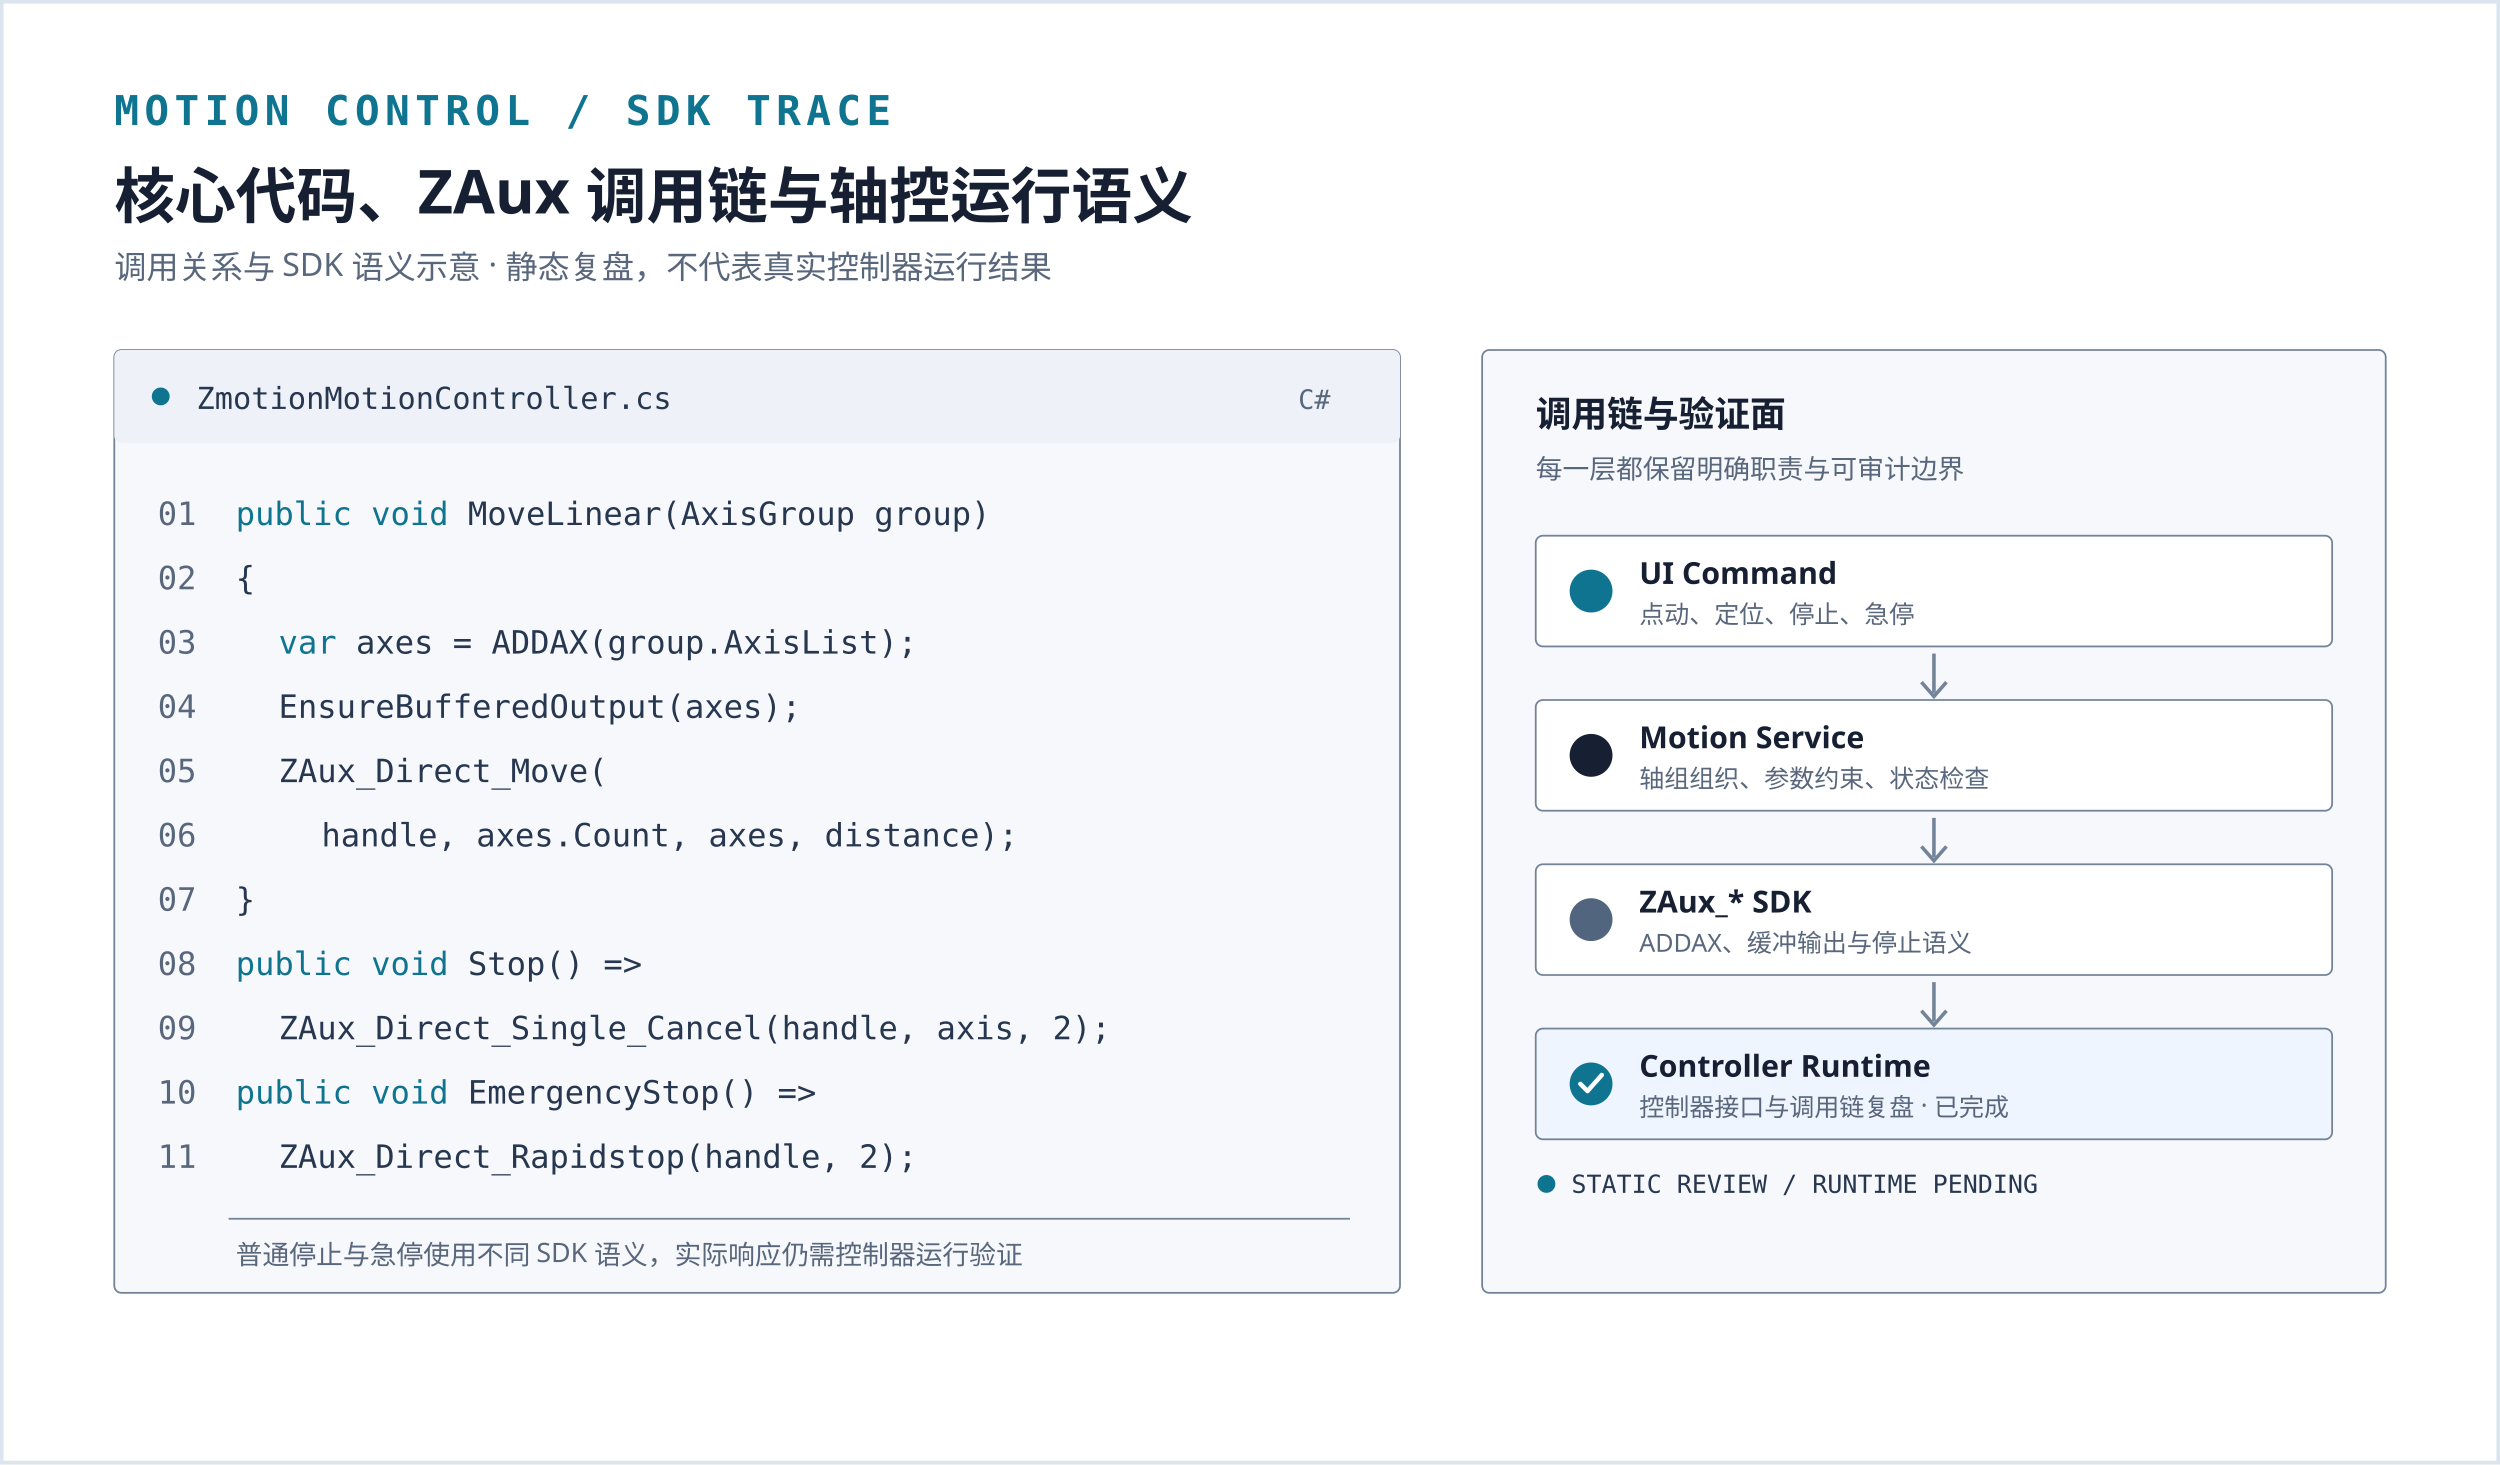
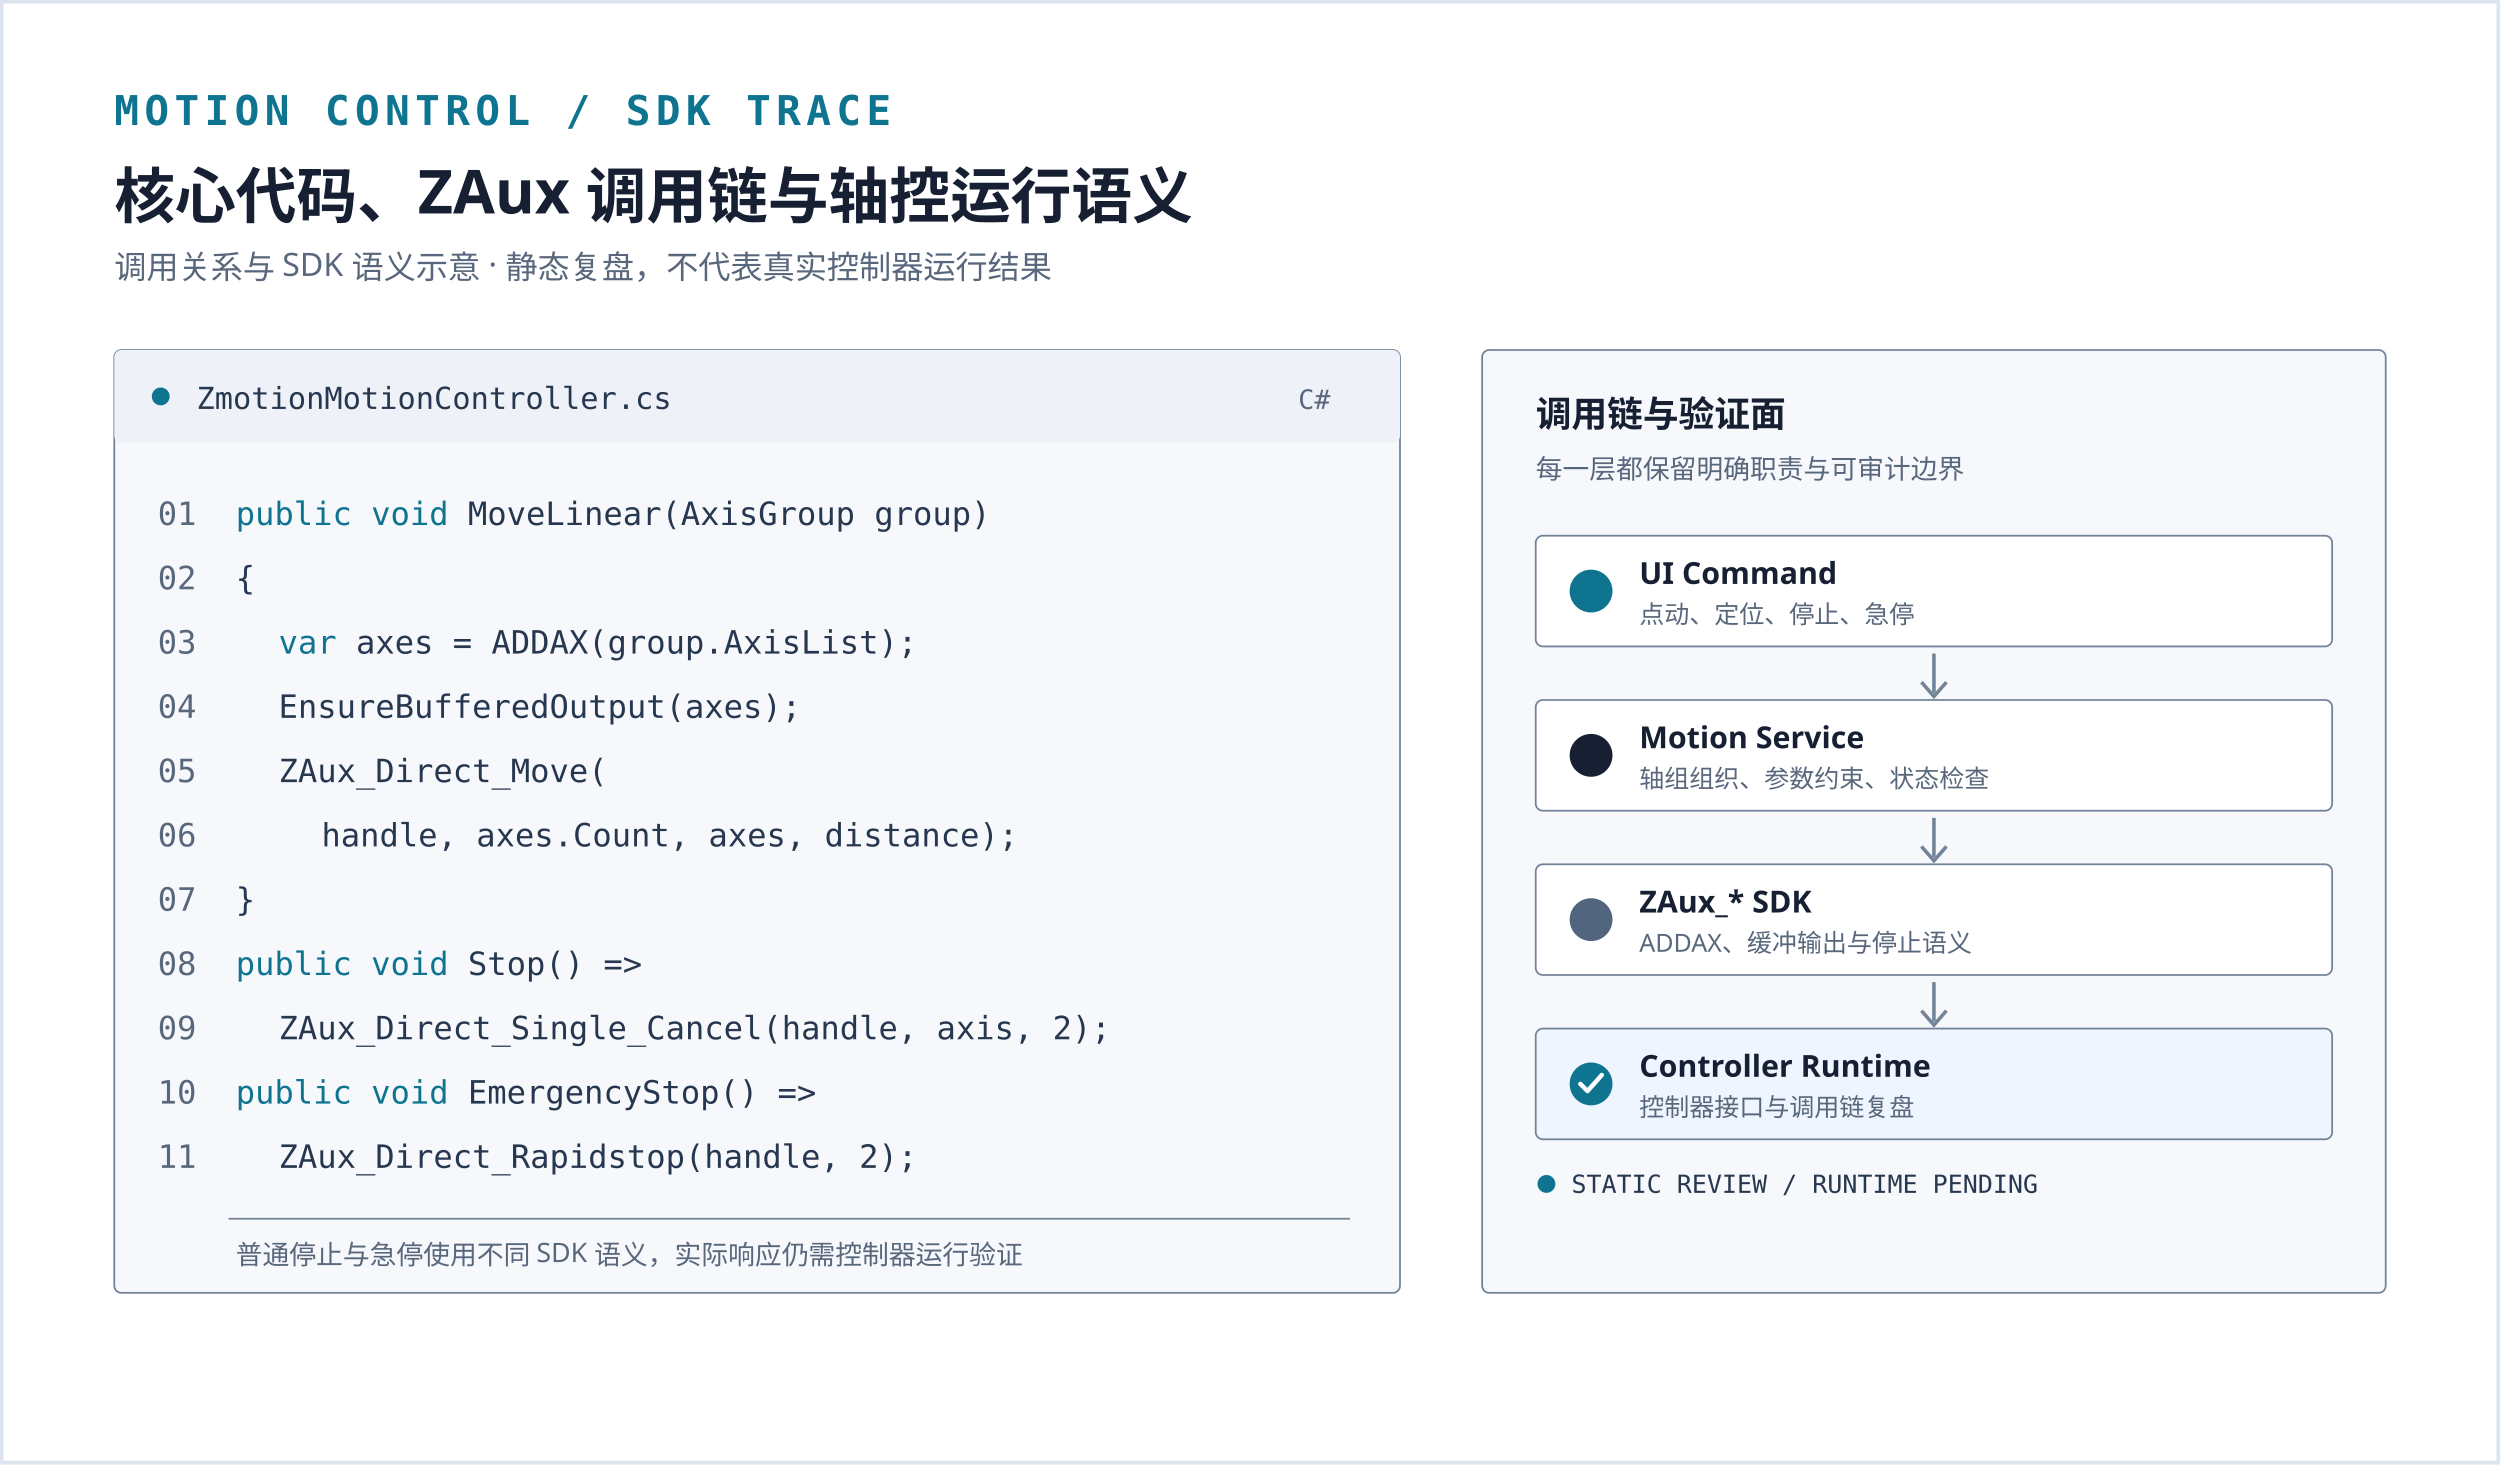
<svg xmlns="http://www.w3.org/2000/svg" viewBox="0 0 1400 820" role="img" aria-label="运动控制核心代码与调用链">
  <rect width="1400" height="820" fill="#ffffff" />
  <rect x="1" y="1" width="1398" height="818" fill="none" stroke="#dce4ef" stroke-width="2" />
  <g font-family="Microsoft YaHei UI, Segoe UI, sans-serif">
    <text x="64" y="70" fill="#0e7490" font-family="Consolas, monospace" font-size="23" font-weight="700" letter-spacing="3">MOTION CONTROL / SDK TRACE</text>
    <text x="64" y="122" fill="#172033" font-size="34" font-weight="700">核心代码、ZAux 调用链与轴控运行语义</text>
    <text x="64" y="156" fill="#59677c" font-size="18">调用关系与 SDK 语义示意 · 静态复盘，不代表真实控制器运行结果</text>
  </g>
  <g transform="translate(64 196)">
    <rect width="720" height="528" rx="4" fill="#f6f8fc" stroke="#738398" />
    <rect width="720" height="52" rx="4" fill="#eef2f8" />
    <circle cx="26" cy="26" r="5" fill="#0e7490" />
    <text x="46" y="33" fill="#26374f" font-family="Consolas, monospace" font-size="17">ZmotionMotionController.cs</text>
    <text x="663" y="33" fill="#59677c" font-family="Consolas, monospace" font-size="15">C#</text>
    <g font-family="Consolas, monospace" font-size="18">
      <g fill="#59677c" text-anchor="end">
        <text x="46" y="98">01</text>
        <text x="46" y="134">02</text>
        <text x="46" y="170">03</text>
        <text x="46" y="206">04</text>
        <text x="46" y="242">05</text>
        <text x="46" y="278">06</text>
        <text x="46" y="314">07</text>
        <text x="46" y="350">08</text>
        <text x="46" y="386">09</text>
        <text x="46" y="422">10</text>
        <text x="46" y="458">11</text>
      </g>
      <g fill="#26374f">
        <text x="68" y="98">
          <tspan fill="#0e7490">public void</tspan> MoveLinear(AxisGroup group)</text>
        <text x="68" y="134">{</text>
        <text x="92" y="170">
          <tspan fill="#0e7490">var</tspan> axes = ADDAX(group.AxisList);</text>
        <text x="92" y="206">EnsureBufferedOutput(axes);</text>
        <text x="92" y="242">ZAux_Direct_Move(</text>
        <text x="116" y="278">handle, axes.Count, axes, distance);</text>
        <text x="68" y="314">}</text>
        <text x="68" y="350">
          <tspan fill="#0e7490">public void</tspan> Stop() =&gt;</text>
        <text x="92" y="386">ZAux_Direct_Single_Cancel(handle, axis, 2);</text>
        <text x="68" y="422">
          <tspan fill="#0e7490">public void</tspan> EmergencyStop() =&gt;</text>
        <text x="92" y="458">ZAux_Direct_Rapidstop(handle, 2);</text>
      </g>
    </g>
    <rect x="64" y="486" width="628" height="1" fill="#738398" />
    <text x="68" y="512" fill="#59677c" font-family="Microsoft YaHei UI, sans-serif" font-size="15">普通停止与急停使用不同 SDK 语义，实际响应仍需控制器运行验证</text>
  </g>
  <g transform="translate(830 196)" font-family="Microsoft YaHei UI, Segoe UI, sans-serif">
    <rect width="506" height="528" rx="4" fill="#f6f8fc" stroke="#738398" />
    <text x="30" y="43" fill="#172033" font-size="20" font-weight="700">调用链与验证面</text>
    <text x="30" y="72" fill="#59677c" font-size="15">每一层都保留明确职责与可审计边界</text>
    <g transform="translate(30 104)">
      <rect width="446" height="62" rx="4" fill="#ffffff" stroke="#738398" />
      <circle cx="31" cy="31" r="12" fill="#0e7490" />
      <text x="58" y="27" fill="#172033" font-size="17" font-weight="700">UI Command</text>
      <text x="58" y="49" fill="#59677c" font-size="14">点动、定位、停止、急停</text>
      <path d="M223 66v22" stroke="#738398" stroke-width="2" />
      <path d="m216 82 7 8 7-8" fill="none" stroke="#738398" stroke-width="2" />
      <rect y="92" width="446" height="62" rx="4" fill="#ffffff" stroke="#738398" />
      <circle cx="31" cy="123" r="12" fill="#172033" />
      <text x="58" y="119" fill="#172033" font-size="17" font-weight="700">Motion Service</text>
      <text x="58" y="141" fill="#59677c" font-size="14">轴组组织、参数约束、状态检查</text>
      <path d="M223 158v22" stroke="#738398" stroke-width="2" />
      <path d="m216 174 7 8 7-8" fill="none" stroke="#738398" stroke-width="2" />
      <rect y="184" width="446" height="62" rx="4" fill="#ffffff" stroke="#738398" />
      <circle cx="31" cy="215" r="12" fill="#52657f" />
      <text x="58" y="211" fill="#172033" font-size="17" font-weight="700">ZAux_* SDK</text>
      <text x="58" y="233" fill="#59677c" font-size="14">ADDAX、缓冲输出与停止语义</text>
      <path d="M223 250v22" stroke="#738398" stroke-width="2" />
      <path d="m216 266 7 8 7-8" fill="none" stroke="#738398" stroke-width="2" />
      <rect y="276" width="446" height="62" rx="4" fill="#eff5ff" stroke="#738398" />
      <circle cx="31" cy="307" r="12" fill="#0e7490" />
      <path d="m25 307 4 4 8-9" fill="none" stroke="#ffffff" stroke-width="2.5" stroke-linecap="round" stroke-linejoin="round" />
      <text x="58" y="303" fill="#172033" font-size="17" font-weight="700">Controller Runtime</text>
-       <text x="58" y="325" fill="#59677c" font-size="14">控制器接口与调用链复盘 · 已完成</text>
+       <text x="58" y="325" fill="#59677c" font-size="14">控制器接口与调用链复盘</text>
    </g>
    <g transform="translate(30 468)" font-family="Consolas, monospace" font-size="14">
      <circle cx="6" cy="-1" r="5" fill="#0e7490" />
      <text x="20" y="4" fill="#26374f">STATIC REVIEW / RUNTIME PENDING</text>
    </g>
  </g>
</svg>
